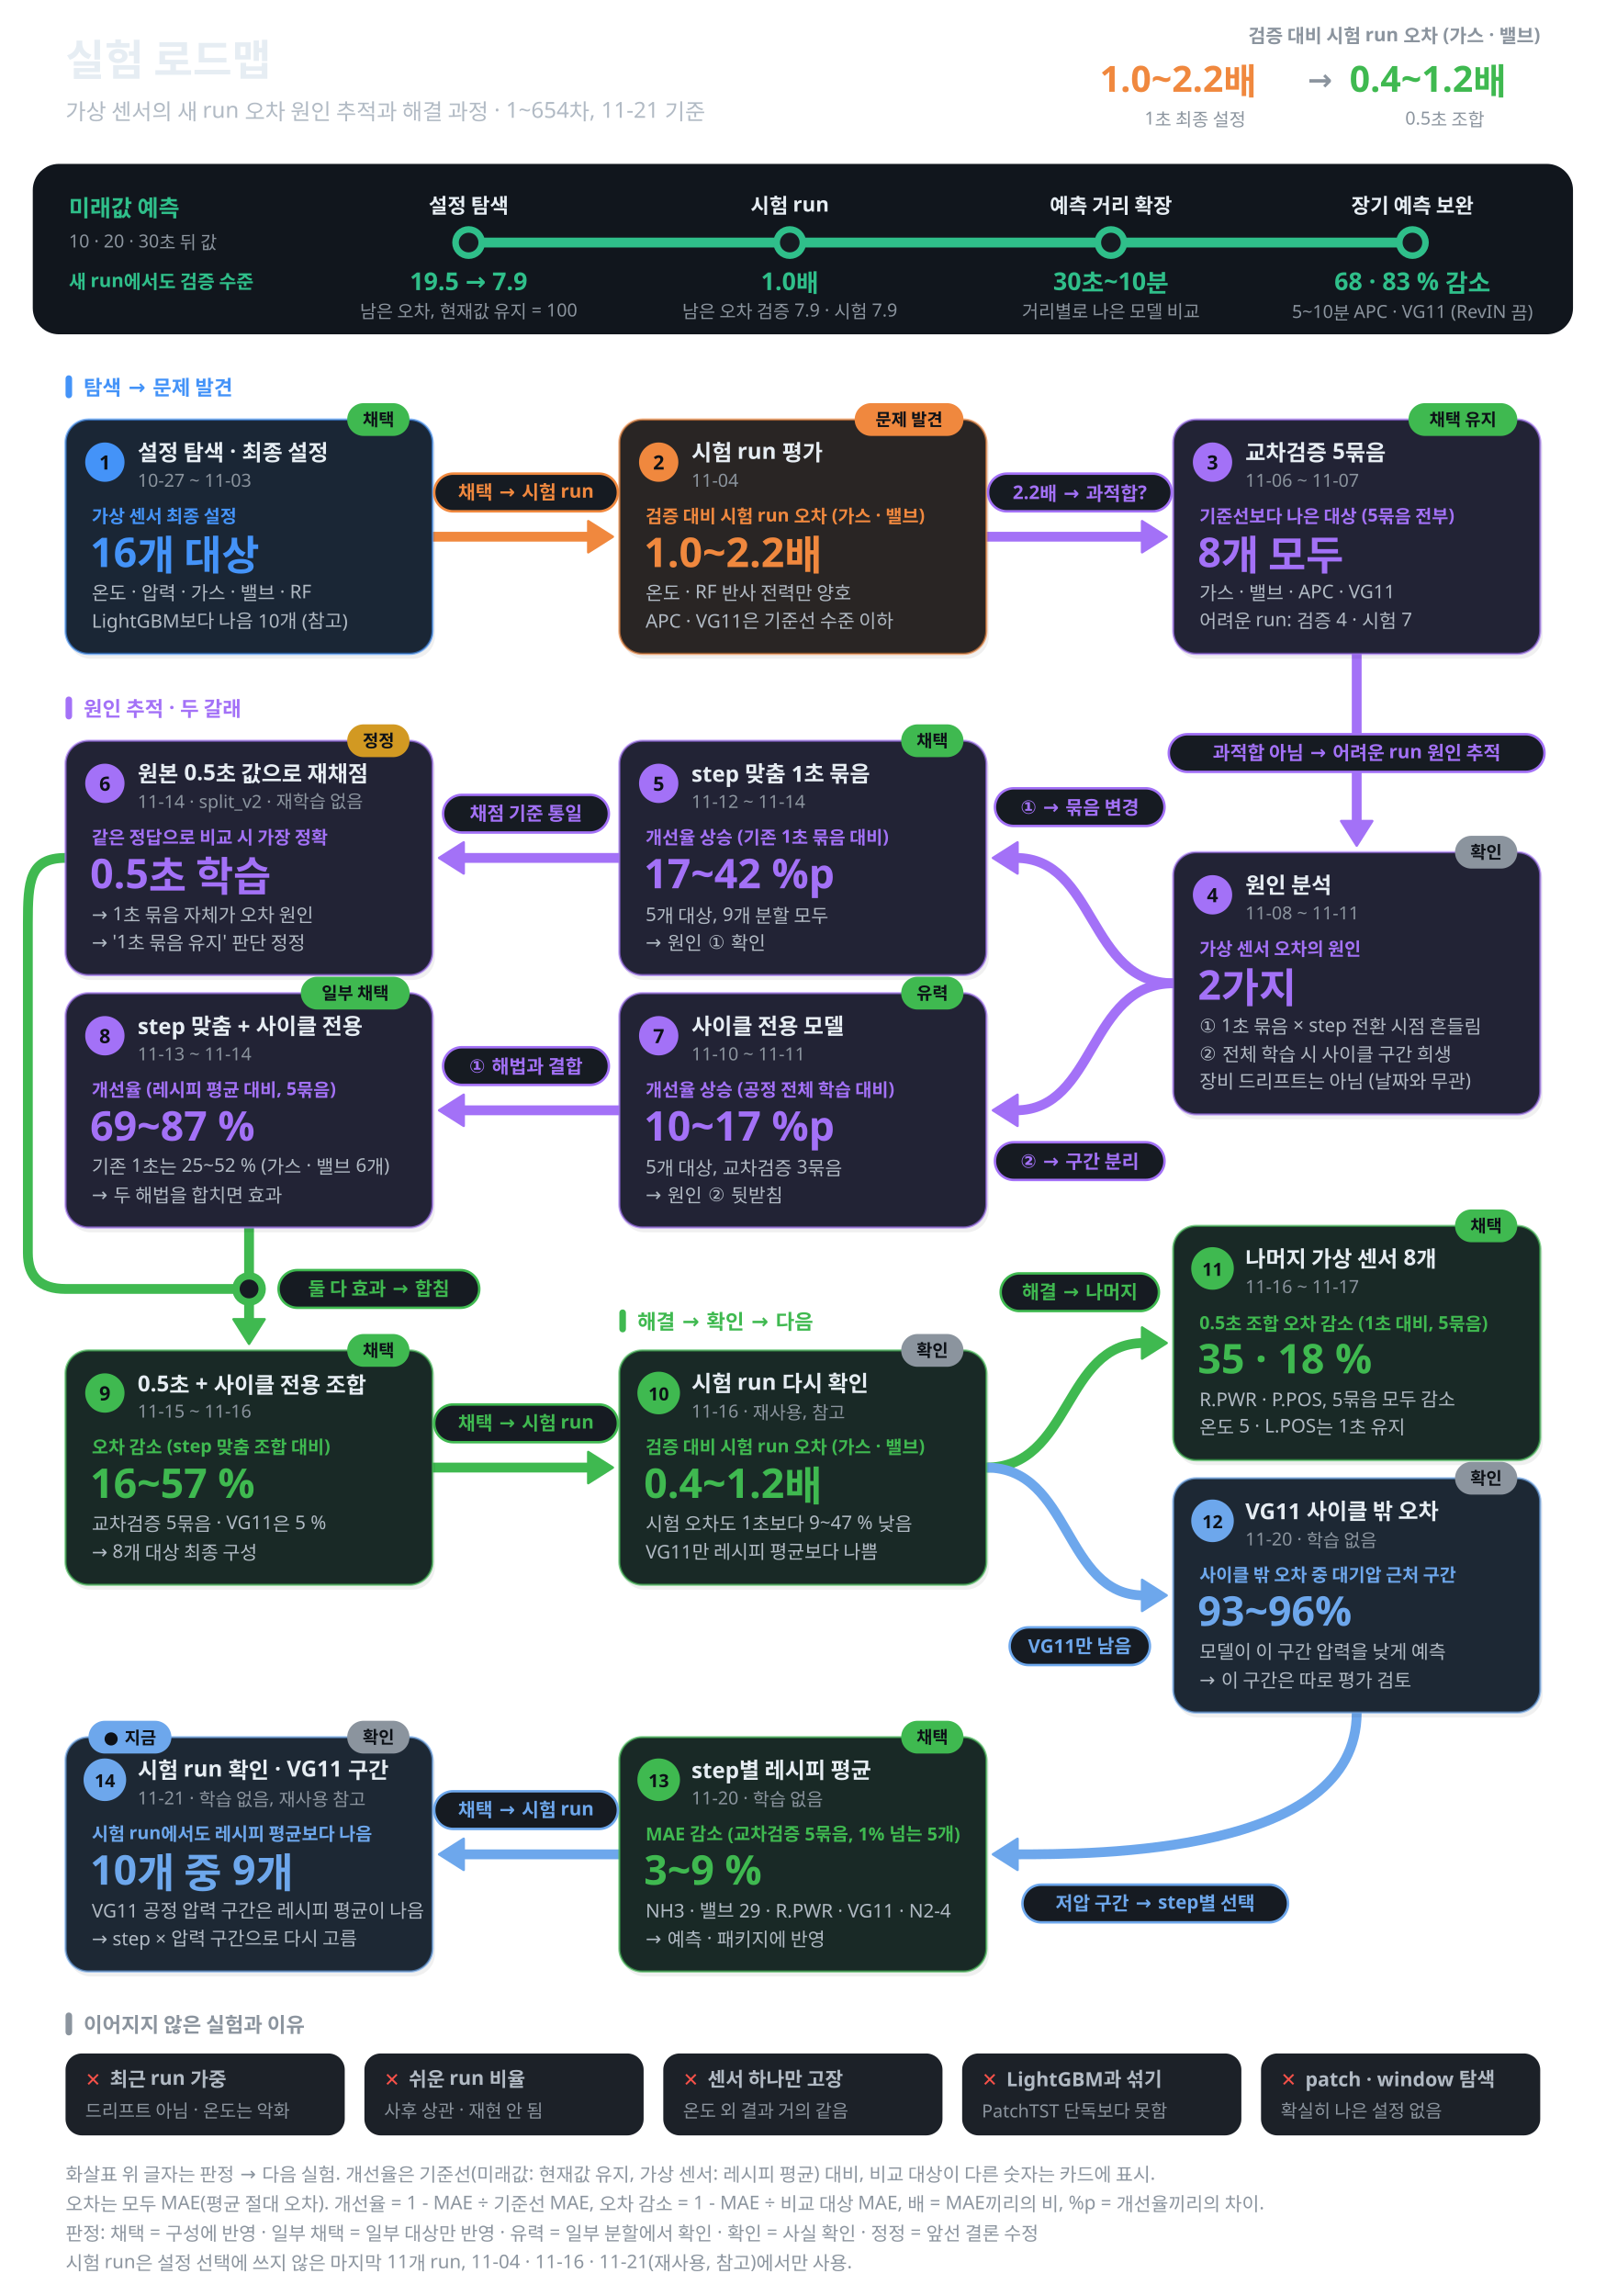
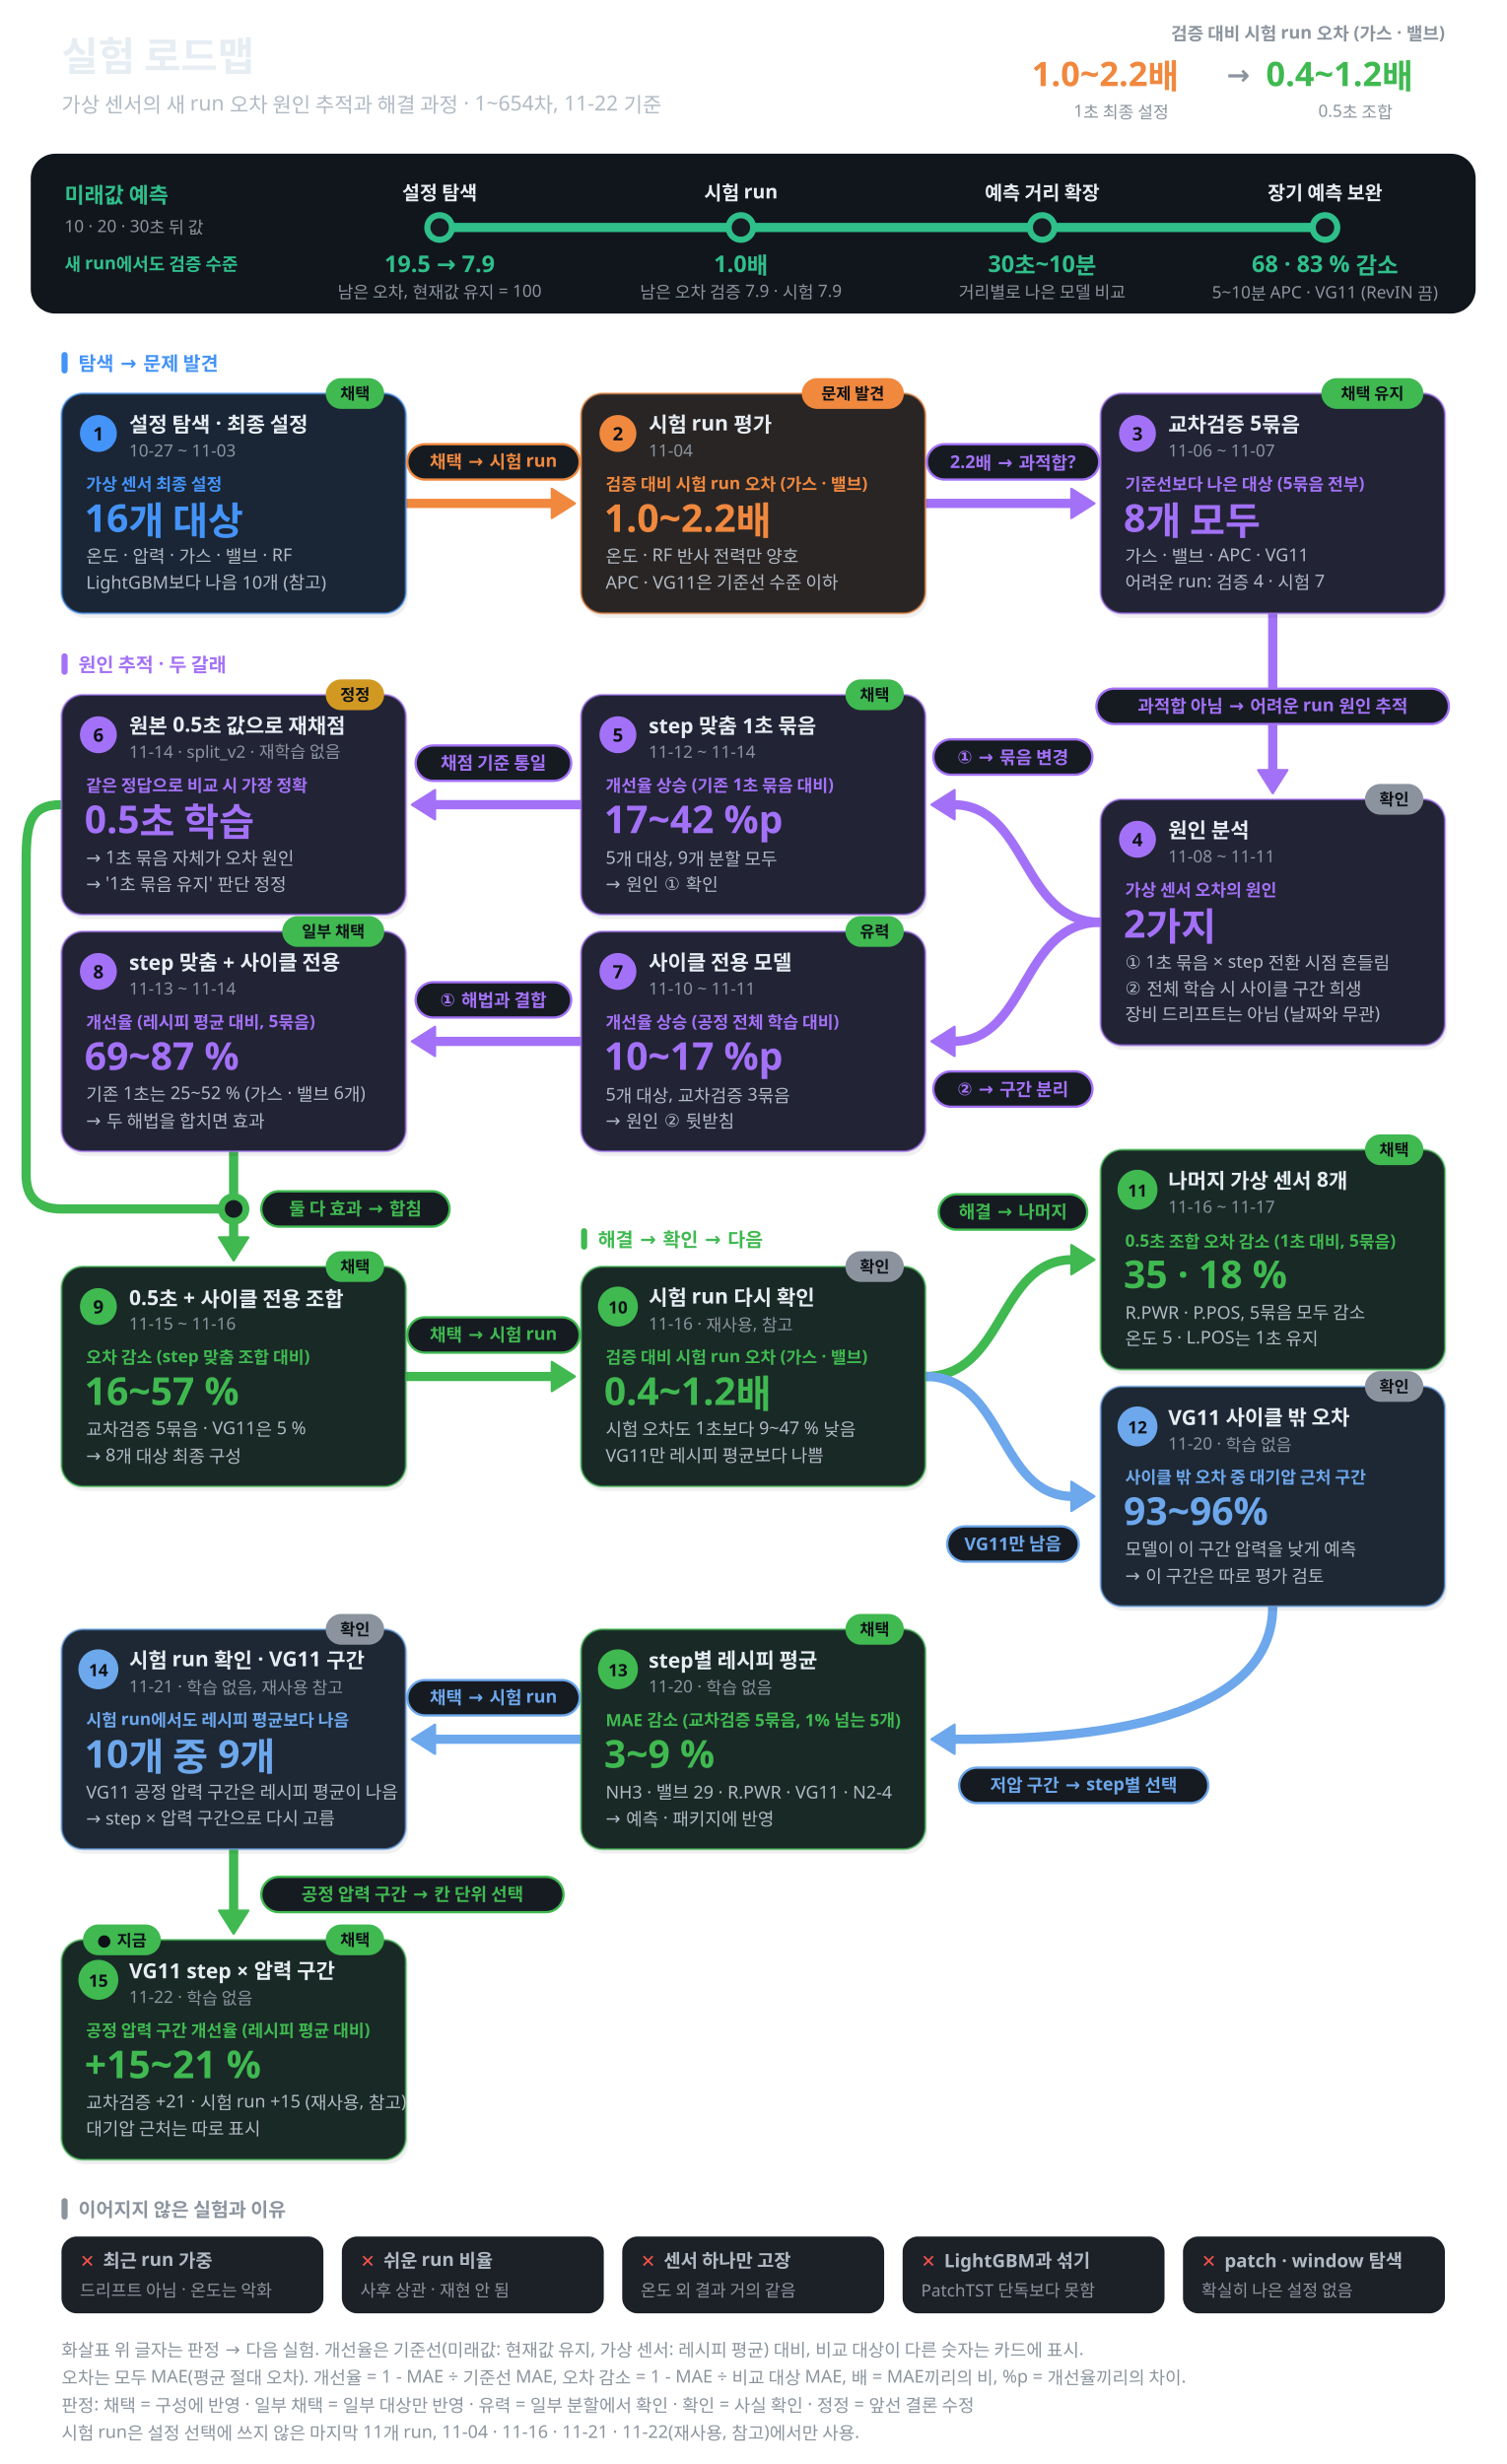
- <svg xmlns="http://www.w3.org/2000/svg" width="980" height="1401" viewBox="0 0 980 1401" role="img" aria-label="실험 로드맵: 가상 센서의 검증 대비 시험 run 오차를 1.0~2.2배에서 0.4~1.2배로 줄이기까지 (1~654차)" font-family="'Pretendard','Apple SD Gothic Neo','Malgun Gothic','Noto Sans KR',system-ui,sans-serif">
+ <svg xmlns="http://www.w3.org/2000/svg" width="980" height="1603" viewBox="0 0 980 1603" role="img" aria-label="실험 로드맵: 가상 센서의 검증 대비 시험 run 오차를 1.0~2.2배에서 0.4~1.2배로 줄이기까지 (1~654차)" font-family="'Pretendard','Apple SD Gothic Neo','Malgun Gothic','Noto Sans KR',system-ui,sans-serif">
  <text x="40.0" y="46.0" font-size="26" font-weight="800" fill="#e6edf3" text-anchor="start">실험 로드맵</text>
-   <text x="40.0" y="73.0" font-size="13.5" font-weight="400" fill="#b1bac4" text-anchor="start">가상 센서의 새 run 오차 원인 추적과 해결 과정 · 1~654차, 11-21 기준</text>
+   <text x="40.0" y="73.0" font-size="13.5" font-weight="400" fill="#b1bac4" text-anchor="start">가상 센서의 새 run 오차 원인 추적과 해결 과정 · 1~654차, 11-22 기준</text>
  <text x="940.0" y="26.0" font-size="11.5" font-weight="700" fill="#8b949e" text-anchor="end">검증 대비 시험 run 오차 (가스 · 밸브)</text>
  <text x="671.2" y="56.0" font-size="22" font-weight="800" fill="#f0883e" text-anchor="start">1.0~2.2배</text>
  <text x="805.6" y="55.0" font-size="18" font-weight="700" fill="#8b949e" text-anchor="middle">→</text>
  <text x="823.6" y="56.0" font-size="22" font-weight="800" fill="#3fb950" text-anchor="start">0.4~1.2배</text>
  <text x="729.4" y="76.0" font-size="11" font-weight="400" fill="#8b949e" text-anchor="middle">1초 최종 설정</text>
  <text x="881.8" y="76.0" font-size="11" font-weight="400" fill="#8b949e" text-anchor="middle">0.5초 조합</text>
  <rect x="20" y="100" width="940" height="104" rx="16" fill="#11161d" />
  <text x="42.0" y="132.0" font-size="14" font-weight="800" fill="#2fbf8a" text-anchor="start">미래값 예측</text>
  <text x="42.0" y="151.0" font-size="11" font-weight="400" fill="#8b949e" text-anchor="start">10 · 20 · 30초 뒤 값</text>
  <text x="42.0" y="176.0" font-size="11.5" font-weight="700" fill="#2fbf8a" text-anchor="start">새 run에서도 검증 수준</text>
  <line x1="286" y1="148" x2="862" y2="148" stroke="#2fbf8a" stroke-width="6" stroke-linecap="round" />
  <circle cx="286" cy="148" r="8" fill="#161b22" stroke="#2fbf8a" stroke-width="4" />
  <text x="286.0" y="130.0" font-size="12.5" font-weight="700" fill="#e6edf3" text-anchor="middle">설정 탐색</text>
  <text x="286.0" y="177.0" font-size="15" font-weight="800" fill="#2fbf8a" text-anchor="middle">19.5 → 7.9</text>
  <text x="286.0" y="194.0" font-size="11" font-weight="400" fill="#8b949e" text-anchor="middle">남은 오차, 현재값 유지 = 100</text>
  <circle cx="482" cy="148" r="8" fill="#161b22" stroke="#2fbf8a" stroke-width="4" />
  <text x="482.0" y="130.0" font-size="12.5" font-weight="700" fill="#e6edf3" text-anchor="middle">시험 run</text>
  <text x="482.0" y="177.0" font-size="15" font-weight="800" fill="#2fbf8a" text-anchor="middle">1.0배</text>
  <text x="482.0" y="194.0" font-size="11" font-weight="400" fill="#8b949e" text-anchor="middle">남은 오차 검증 7.9 · 시험 7.9</text>
  <circle cx="678" cy="148" r="8" fill="#161b22" stroke="#2fbf8a" stroke-width="4" />
  <text x="678.0" y="130.0" font-size="12.5" font-weight="700" fill="#e6edf3" text-anchor="middle">예측 거리 확장</text>
  <text x="678.0" y="177.0" font-size="15" font-weight="800" fill="#2fbf8a" text-anchor="middle">30초~10분</text>
  <text x="678.0" y="194.0" font-size="11" font-weight="400" fill="#8b949e" text-anchor="middle">거리별로 나은 모델 비교</text>
  <circle cx="862" cy="148" r="8" fill="#161b22" stroke="#2fbf8a" stroke-width="4" />
  <text x="862.0" y="130.0" font-size="12.5" font-weight="700" fill="#e6edf3" text-anchor="middle">장기 예측 보완</text>
  <text x="862.0" y="177.0" font-size="15" font-weight="800" fill="#2fbf8a" text-anchor="middle">68 · 83 % 감소</text>
  <text x="862.0" y="194.0" font-size="11" font-weight="400" fill="#8b949e" text-anchor="middle">5~10분 APC · VG11 (RevIN 끔)</text>
  <rect x="40" y="229" width="4" height="14" rx="2" fill="#4493f8" />
  <text x="51.0" y="241.0" font-size="12.5" font-weight="800" fill="#4493f8" text-anchor="start">탐색 → 문제 발견</text>
  <rect x="40" y="425" width="4" height="14" rx="2" fill="#a371f7" />
  <text x="51.0" y="437.0" font-size="12.5" font-weight="800" fill="#a371f7" text-anchor="start">원인 추적 · 두 갈래</text>
  <rect x="378" y="799" width="4" height="14" rx="2" fill="#3fb950" />
  <text x="389.0" y="811.0" font-size="12.5" font-weight="800" fill="#3fb950" text-anchor="start">해결 → 확인 → 다음</text>
  <path d="M264,327.5 L360,327.5" fill="none" stroke="#f0883e" stroke-width="6" stroke-linejoin="round" stroke-linecap="butt" />
  <polygon points="374,327.5 359.0,337.0 359.0,318.0" fill="#f0883e" stroke="#f0883e" stroke-width="1.5" stroke-linejoin="round" />
  <path d="M602,327.5 L698,327.5" fill="none" stroke="#a371f7" stroke-width="6" stroke-linejoin="round" stroke-linecap="butt" />
  <polygon points="712,327.5 697.0,337.0 697.0,318.0" fill="#a371f7" stroke="#a371f7" stroke-width="1.5" stroke-linejoin="round" />
  <path d="M828.0,399 L828.0,502" fill="none" stroke="#a371f7" stroke-width="6" stroke-linejoin="round" stroke-linecap="butt" />
  <polygon points="828.0,516 818.5,501.0 837.5,501.0" fill="#a371f7" stroke="#a371f7" stroke-width="1.5" stroke-linejoin="round" />
  <path d="M716,600.0 C664,600.0 669,523.5 620,523.5" fill="none" stroke="#a371f7" stroke-width="6" stroke-linejoin="round" stroke-linecap="butt" />
  <polygon points="606,523.5 621.0,514.0 621.0,533.0" fill="#a371f7" stroke="#a371f7" stroke-width="1.5" stroke-linejoin="round" />
  <path d="M378,523.5 L282,523.5" fill="none" stroke="#a371f7" stroke-width="6" stroke-linejoin="round" stroke-linecap="butt" />
  <polygon points="268,523.5 283.0,514.0 283.0,533.0" fill="#a371f7" stroke="#a371f7" stroke-width="1.5" stroke-linejoin="round" />
  <path d="M716,600.0 C664,600.0 669,677.5 620,677.5" fill="none" stroke="#a371f7" stroke-width="6" stroke-linejoin="round" stroke-linecap="butt" />
  <polygon points="606,677.5 621.0,668.0 621.0,687.0" fill="#a371f7" stroke="#a371f7" stroke-width="1.5" stroke-linejoin="round" />
  <path d="M378,677.5 L282,677.5" fill="none" stroke="#a371f7" stroke-width="6" stroke-linejoin="round" stroke-linecap="butt" />
  <polygon points="268,677.5 283.0,668.0 283.0,687.0" fill="#a371f7" stroke="#a371f7" stroke-width="1.5" stroke-linejoin="round" />
  <path d="M40,523.5 C18,523.5 17,537.5 17,563.5 L17,764.5 Q17,786.5 40,786.5 L152.0,786.5" fill="none" stroke="#3fb950" stroke-width="6" stroke-linejoin="round" stroke-linecap="butt" />
  <path d="M152.0,749 L152.0,806" fill="none" stroke="#3fb950" stroke-width="6" stroke-linejoin="round" stroke-linecap="butt" />
  <polygon points="152.0,820 142.5,805.0 161.5,805.0" fill="#3fb950" stroke="#3fb950" stroke-width="1.5" stroke-linejoin="round" />
  <circle cx="152.0" cy="786.5" r="8" fill="#161b22" stroke="#3fb950" stroke-width="4.5" />
  <path d="M264,895.5 L360,895.5" fill="none" stroke="#3fb950" stroke-width="6" stroke-linejoin="round" stroke-linecap="butt" />
  <polygon points="374,895.5 359.0,905.0 359.0,886.0" fill="#3fb950" stroke="#3fb950" stroke-width="1.5" stroke-linejoin="round" />
  <path d="M602,895.5 C654,895.5 649,819.5 698,819.5" fill="none" stroke="#3fb950" stroke-width="6" stroke-linejoin="round" stroke-linecap="butt" />
  <polygon points="712,819.5 697.0,829.0 697.0,810.0" fill="#3fb950" stroke="#3fb950" stroke-width="1.5" stroke-linejoin="round" />
  <path d="M602,895.5 C654,895.5 649,973.5 698,973.5" fill="none" stroke="#6da7ec" stroke-width="6" stroke-linejoin="round" stroke-linecap="butt" />
  <polygon points="712,973.5 697.0,983.0 697.0,964.0" fill="#6da7ec" stroke="#6da7ec" stroke-width="1.5" stroke-linejoin="round" />
  <path d="M828.0,1045 C828.0,1131.5 669,1131.5 620,1131.5" fill="none" stroke="#6da7ec" stroke-width="6" stroke-linejoin="round" stroke-linecap="butt" />
  <polygon points="606,1131.5 621.0,1122.0 621.0,1141.0" fill="#6da7ec" stroke="#6da7ec" stroke-width="1.5" stroke-linejoin="round" />
  <path d="M378,1131.5 L282,1131.5" fill="none" stroke="#6da7ec" stroke-width="6" stroke-linejoin="round" stroke-linecap="butt" />
  <polygon points="268,1131.5 283.0,1122.0 283.0,1141.0" fill="#6da7ec" stroke="#6da7ec" stroke-width="1.5" stroke-linejoin="round" />
+   <path d="M152.0,1203 L152.0,1244" fill="none" stroke="#3fb950" stroke-width="6" stroke-linejoin="round" stroke-linecap="butt" />
+   <polygon points="152.0,1258 142.5,1243.0 161.5,1243.0" fill="#3fb950" stroke="#3fb950" stroke-width="1.5" stroke-linejoin="round" />
  <rect x="41.5" y="259" width="224" height="143" rx="14" fill="#000000" fill-opacity="0.06" />
  <rect x="40" y="256" width="224" height="143" rx="14" fill="#161b22" stroke="#4493f8" stroke-opacity="0.6" stroke-width="1.4" />
  <rect x="40" y="256" width="224" height="143" rx="14" fill="#4493f8" fill-opacity="0.09" />
  <circle cx="64" cy="282" r="12" fill="#4493f8" />
  <text x="64.0" y="286.5" font-size="12" font-weight="800" fill="#0d1117" text-anchor="middle">1</text>
  <text x="84.0" y="281.0" font-size="13.5" font-weight="700" fill="#e6edf3" text-anchor="start">설정 탐색 · 최종 설정</text>
  <text x="84.0" y="297.0" font-size="11" font-weight="400" fill="#8b949e" text-anchor="start">10-27 ~ 11-03</text>
  <text x="56.0" y="319.0" font-size="11" font-weight="700" fill="#4493f8" text-anchor="start">가상 센서 최종 설정</text>
  <text x="55.0" y="346.0" font-size="25" font-weight="800" fill="#4493f8" text-anchor="start">16개 대상</text>
  <text x="56.0" y="366.0" font-size="11.5" font-weight="400" fill="#b1bac4" text-anchor="start">온도 · 압력 · 가스 · 밸브 · RF</text>
  <text x="56.0" y="383.0" font-size="11.5" font-weight="400" fill="#b1bac4" text-anchor="start">LightGBM보다 나음 10개 (참고)</text>
  <rect x="211.9" y="246" width="38.0" height="20" rx="10" fill="#3fb950" />
  <text x="231.0" y="259.8" font-size="10.5" font-weight="700" fill="#0d1117" text-anchor="middle">채택</text>
  <rect x="379.5" y="259" width="224" height="143" rx="14" fill="#000000" fill-opacity="0.06" />
  <rect x="378" y="256" width="224" height="143" rx="14" fill="#161b22" stroke="#f0883e" stroke-opacity="0.6" stroke-width="1.4" />
  <rect x="378" y="256" width="224" height="143" rx="14" fill="#f0883e" fill-opacity="0.09" />
  <circle cx="402" cy="282" r="12" fill="#f0883e" />
  <text x="402.0" y="286.5" font-size="12" font-weight="800" fill="#0d1117" text-anchor="middle">2</text>
  <text x="422.0" y="281.0" font-size="13.5" font-weight="700" fill="#e6edf3" text-anchor="start">시험 run 평가</text>
  <text x="422.0" y="297.0" font-size="11" font-weight="400" fill="#8b949e" text-anchor="start">11-04</text>
  <text x="394.0" y="319.0" font-size="11" font-weight="700" fill="#f0883e" text-anchor="start">검증 대비 시험 run 오차 (가스 · 밸브)</text>
  <text x="393.0" y="346.0" font-size="25" font-weight="800" fill="#f0883e" text-anchor="start">1.0~2.2배</text>
  <text x="394.0" y="366.0" font-size="11.5" font-weight="400" fill="#b1bac4" text-anchor="start">온도 · RF 반사 전력만 양호</text>
  <text x="394.0" y="383.0" font-size="11.5" font-weight="400" fill="#b1bac4" text-anchor="start">APC · VG11은 기준선 수준 이하</text>
  <rect x="521.6" y="246" width="66.4" height="20" rx="10" fill="#f0883e" />
  <text x="554.8" y="259.8" font-size="10.5" font-weight="700" fill="#0d1117" text-anchor="middle">문제 발견</text>
  <rect x="717.5" y="259" width="224" height="143" rx="14" fill="#000000" fill-opacity="0.06" />
  <rect x="716" y="256" width="224" height="143" rx="14" fill="#161b22" stroke="#a371f7" stroke-opacity="0.6" stroke-width="1.4" />
  <rect x="716" y="256" width="224" height="143" rx="14" fill="#a371f7" fill-opacity="0.09" />
  <circle cx="740" cy="282" r="12" fill="#a371f7" />
  <text x="740.0" y="286.5" font-size="12" font-weight="800" fill="#0d1117" text-anchor="middle">3</text>
  <text x="760.0" y="281.0" font-size="13.5" font-weight="700" fill="#e6edf3" text-anchor="start">교차검증 5묶음</text>
  <text x="760.0" y="297.0" font-size="11" font-weight="400" fill="#8b949e" text-anchor="start">11-06 ~ 11-07</text>
  <text x="732.0" y="319.0" font-size="11" font-weight="700" fill="#a371f7" text-anchor="start">기준선보다 나은 대상 (5묶음 전부)</text>
  <text x="731.0" y="346.0" font-size="25" font-weight="800" fill="#a371f7" text-anchor="start">8개 모두</text>
  <text x="732.0" y="366.0" font-size="11.5" font-weight="400" fill="#b1bac4" text-anchor="start">가스 · 밸브 · APC · VG11</text>
  <text x="732.0" y="383.0" font-size="11.5" font-weight="400" fill="#b1bac4" text-anchor="start">어려운 run: 검증 4 · 시험 7</text>
  <rect x="859.6" y="246" width="66.4" height="20" rx="10" fill="#3fb950" />
  <text x="892.8" y="259.8" font-size="10.5" font-weight="700" fill="#0d1117" text-anchor="middle">채택 유지</text>
  <rect x="717.5" y="523" width="224" height="160" rx="14" fill="#000000" fill-opacity="0.06" />
  <rect x="716" y="520" width="224" height="160" rx="14" fill="#161b22" stroke="#a371f7" stroke-opacity="0.6" stroke-width="1.4" />
  <rect x="716" y="520" width="224" height="160" rx="14" fill="#a371f7" fill-opacity="0.09" />
  <circle cx="740" cy="546" r="12" fill="#a371f7" />
  <text x="740.0" y="550.5" font-size="12" font-weight="800" fill="#0d1117" text-anchor="middle">4</text>
  <text x="760.0" y="545.0" font-size="13.5" font-weight="700" fill="#e6edf3" text-anchor="start">원인 분석</text>
  <text x="760.0" y="561.0" font-size="11" font-weight="400" fill="#8b949e" text-anchor="start">11-08 ~ 11-11</text>
  <text x="732.0" y="583.0" font-size="11" font-weight="700" fill="#a371f7" text-anchor="start">가상 센서 오차의 원인</text>
  <text x="731.0" y="610.0" font-size="25" font-weight="800" fill="#a371f7" text-anchor="start">2가지</text>
  <text x="732.0" y="630.0" font-size="11.5" font-weight="400" fill="#b1bac4" text-anchor="start">① 1초 묶음 × step 전환 시점 흔들림</text>
  <text x="732.0" y="647.0" font-size="11.5" font-weight="400" fill="#b1bac4" text-anchor="start">② 전체 학습 시 사이클 구간 희생</text>
  <text x="732.0" y="664.0" font-size="11.5" font-weight="400" fill="#b1bac4" text-anchor="start">장비 드리프트는 아님 (날짜와 무관)</text>
  <rect x="888.0" y="510" width="38.0" height="20" rx="10" fill="#8b949e" />
  <text x="907.0" y="523.8" font-size="10.5" font-weight="700" fill="#0d1117" text-anchor="middle">확인</text>
  <rect x="379.5" y="455" width="224" height="143" rx="14" fill="#000000" fill-opacity="0.06" />
  <rect x="378" y="452" width="224" height="143" rx="14" fill="#161b22" stroke="#a371f7" stroke-opacity="0.6" stroke-width="1.4" />
  <rect x="378" y="452" width="224" height="143" rx="14" fill="#a371f7" fill-opacity="0.09" />
  <circle cx="402" cy="478" r="12" fill="#a371f7" />
  <text x="402.0" y="482.5" font-size="12" font-weight="800" fill="#0d1117" text-anchor="middle">5</text>
  <text x="422.0" y="477.0" font-size="13.5" font-weight="700" fill="#e6edf3" text-anchor="start">step 맞춤 1초 묶음</text>
  <text x="422.0" y="493.0" font-size="11" font-weight="400" fill="#8b949e" text-anchor="start">11-12 ~ 11-14</text>
  <text x="394.0" y="515.0" font-size="11" font-weight="700" fill="#a371f7" text-anchor="start">개선율 상승 (기존 1초 묶음 대비)</text>
  <text x="393.0" y="542.0" font-size="25" font-weight="800" fill="#a371f7" text-anchor="start">17~42 %p</text>
  <text x="394.0" y="562.0" font-size="11.5" font-weight="400" fill="#b1bac4" text-anchor="start">5개 대상, 9개 분할 모두</text>
  <text x="394.0" y="579.0" font-size="11.5" font-weight="400" fill="#b1bac4" text-anchor="start">→ 원인 ① 확인</text>
  <rect x="550.0" y="442" width="38.0" height="20" rx="10" fill="#3fb950" />
  <text x="569.0" y="455.8" font-size="10.5" font-weight="700" fill="#0d1117" text-anchor="middle">채택</text>
  <rect x="41.5" y="455" width="224" height="143" rx="14" fill="#000000" fill-opacity="0.06" />
  <rect x="40" y="452" width="224" height="143" rx="14" fill="#161b22" stroke="#a371f7" stroke-opacity="0.6" stroke-width="1.4" />
  <rect x="40" y="452" width="224" height="143" rx="14" fill="#a371f7" fill-opacity="0.09" />
  <circle cx="64" cy="478" r="12" fill="#a371f7" />
  <text x="64.0" y="482.5" font-size="12" font-weight="800" fill="#0d1117" text-anchor="middle">6</text>
  <text x="84.0" y="477.0" font-size="13.5" font-weight="700" fill="#e6edf3" text-anchor="start">원본 0.5초 값으로 재채점</text>
  <text x="84.0" y="493.0" font-size="11" font-weight="400" fill="#8b949e" text-anchor="start">11-14 · split_v2 · 재학습 없음</text>
  <text x="56.0" y="515.0" font-size="11" font-weight="700" fill="#a371f7" text-anchor="start">같은 정답으로 비교 시 가장 정확</text>
  <text x="55.0" y="542.0" font-size="25" font-weight="800" fill="#a371f7" text-anchor="start">0.5초 학습</text>
  <text x="56.0" y="562.0" font-size="11.5" font-weight="400" fill="#b1bac4" text-anchor="start">→ 1초 묶음 자체가 오차 원인</text>
  <text x="56.0" y="579.0" font-size="11.5" font-weight="400" fill="#b1bac4" text-anchor="start">→ '1초 묶음 유지' 판단 정정</text>
  <rect x="211.9" y="442" width="38.0" height="20" rx="10" fill="#d29922" />
  <text x="231.0" y="455.8" font-size="10.5" font-weight="700" fill="#0d1117" text-anchor="middle">정정</text>
  <rect x="379.5" y="609" width="224" height="143" rx="14" fill="#000000" fill-opacity="0.06" />
  <rect x="378" y="606" width="224" height="143" rx="14" fill="#161b22" stroke="#a371f7" stroke-opacity="0.6" stroke-width="1.4" />
  <rect x="378" y="606" width="224" height="143" rx="14" fill="#a371f7" fill-opacity="0.09" />
  <circle cx="402" cy="632" r="12" fill="#a371f7" />
  <text x="402.0" y="636.5" font-size="12" font-weight="800" fill="#0d1117" text-anchor="middle">7</text>
  <text x="422.0" y="631.0" font-size="13.5" font-weight="700" fill="#e6edf3" text-anchor="start">사이클 전용 모델</text>
  <text x="422.0" y="647.0" font-size="11" font-weight="400" fill="#8b949e" text-anchor="start">11-10 ~ 11-11</text>
  <text x="394.0" y="669.0" font-size="11" font-weight="700" fill="#a371f7" text-anchor="start">개선율 상승 (공정 전체 학습 대비)</text>
  <text x="393.0" y="696.0" font-size="25" font-weight="800" fill="#a371f7" text-anchor="start">10~17 %p</text>
  <text x="394.0" y="716.0" font-size="11.5" font-weight="400" fill="#b1bac4" text-anchor="start">5개 대상, 교차검증 3묶음</text>
  <text x="394.0" y="733.0" font-size="11.5" font-weight="400" fill="#b1bac4" text-anchor="start">→ 원인 ② 뒷받침</text>
  <rect x="550.0" y="596" width="38.0" height="20" rx="10" fill="#3fb950" />
  <text x="569.0" y="609.8" font-size="10.5" font-weight="700" fill="#0d1117" text-anchor="middle">유력</text>
  <rect x="41.5" y="609" width="224" height="143" rx="14" fill="#000000" fill-opacity="0.06" />
  <rect x="40" y="606" width="224" height="143" rx="14" fill="#161b22" stroke="#a371f7" stroke-opacity="0.6" stroke-width="1.4" />
  <rect x="40" y="606" width="224" height="143" rx="14" fill="#a371f7" fill-opacity="0.09" />
  <circle cx="64" cy="632" r="12" fill="#a371f7" />
  <text x="64.0" y="636.5" font-size="12" font-weight="800" fill="#0d1117" text-anchor="middle">8</text>
  <text x="84.0" y="631.0" font-size="13.5" font-weight="700" fill="#e6edf3" text-anchor="start">step 맞춤 + 사이클 전용</text>
  <text x="84.0" y="647.0" font-size="11" font-weight="400" fill="#8b949e" text-anchor="start">11-13 ~ 11-14</text>
  <text x="56.0" y="669.0" font-size="11" font-weight="700" fill="#a371f7" text-anchor="start">개선율 (레시피 평균 대비, 5묶음)</text>
  <text x="55.0" y="696.0" font-size="25" font-weight="800" fill="#a371f7" text-anchor="start">69~87 %</text>
  <text x="56.0" y="716.0" font-size="11.5" font-weight="400" fill="#b1bac4" text-anchor="start">기존 1초는 25~52 % (가스 · 밸브 6개)</text>
  <text x="56.0" y="733.0" font-size="11.5" font-weight="400" fill="#b1bac4" text-anchor="start">→ 두 해법을 합치면 효과</text>
  <rect x="183.6" y="596" width="66.4" height="20" rx="10" fill="#3fb950" />
  <text x="216.8" y="609.8" font-size="10.5" font-weight="700" fill="#0d1117" text-anchor="middle">일부 채택</text>
  <rect x="41.5" y="827" width="224" height="143" rx="14" fill="#000000" fill-opacity="0.06" />
  <rect x="40" y="824" width="224" height="143" rx="14" fill="#161b22" stroke="#3fb950" stroke-opacity="0.6" stroke-width="1.4" />
  <rect x="40" y="824" width="224" height="143" rx="14" fill="#3fb950" fill-opacity="0.09" />
  <circle cx="64" cy="850" r="12" fill="#3fb950" />
  <text x="64.0" y="854.5" font-size="12" font-weight="800" fill="#0d1117" text-anchor="middle">9</text>
  <text x="84.0" y="849.0" font-size="13.5" font-weight="700" fill="#e6edf3" text-anchor="start">0.5초 + 사이클 전용 조합</text>
  <text x="84.0" y="865.0" font-size="11" font-weight="400" fill="#8b949e" text-anchor="start">11-15 ~ 11-16</text>
  <text x="56.0" y="887.0" font-size="11" font-weight="700" fill="#3fb950" text-anchor="start">오차 감소 (step 맞춤 조합 대비)</text>
  <text x="55.0" y="914.0" font-size="25" font-weight="800" fill="#3fb950" text-anchor="start">16~57 %</text>
  <text x="56.0" y="934.0" font-size="11.5" font-weight="400" fill="#b1bac4" text-anchor="start">교차검증 5묶음 · VG11은 5 %</text>
  <text x="56.0" y="951.0" font-size="11.5" font-weight="400" fill="#b1bac4" text-anchor="start">→ 8개 대상 최종 구성</text>
  <rect x="211.9" y="814" width="38.0" height="20" rx="10" fill="#3fb950" />
  <text x="231.0" y="827.8" font-size="10.5" font-weight="700" fill="#0d1117" text-anchor="middle">채택</text>
  <rect x="379.5" y="827" width="224" height="143" rx="14" fill="#000000" fill-opacity="0.06" />
  <rect x="378" y="824" width="224" height="143" rx="14" fill="#161b22" stroke="#3fb950" stroke-opacity="0.6" stroke-width="1.4" />
  <rect x="378" y="824" width="224" height="143" rx="14" fill="#3fb950" fill-opacity="0.09" />
  <circle cx="402" cy="850" r="13" fill="#3fb950" />
  <text x="402.0" y="854.5" font-size="11" font-weight="800" fill="#0d1117" text-anchor="middle">10</text>
  <text x="422.0" y="849.0" font-size="13.5" font-weight="700" fill="#e6edf3" text-anchor="start">시험 run 다시 확인</text>
  <text x="422.0" y="865.0" font-size="11" font-weight="400" fill="#8b949e" text-anchor="start">11-16 · 재사용, 참고</text>
  <text x="394.0" y="887.0" font-size="11" font-weight="700" fill="#3fb950" text-anchor="start">검증 대비 시험 run 오차 (가스 · 밸브)</text>
  <text x="393.0" y="914.0" font-size="25" font-weight="800" fill="#3fb950" text-anchor="start">0.4~1.2배</text>
  <text x="394.0" y="934.0" font-size="11.5" font-weight="400" fill="#b1bac4" text-anchor="start">시험 오차도 1초보다 9~47 % 낮음</text>
  <text x="394.0" y="951.0" font-size="11.5" font-weight="400" fill="#b1bac4" text-anchor="start">VG11만 레시피 평균보다 나쁨</text>
  <rect x="550.0" y="814" width="38.0" height="20" rx="10" fill="#8b949e" />
  <text x="569.0" y="827.8" font-size="10.5" font-weight="700" fill="#0d1117" text-anchor="middle">확인</text>
  <rect x="717.5" y="751" width="224" height="143" rx="14" fill="#000000" fill-opacity="0.06" />
  <rect x="716" y="748" width="224" height="143" rx="14" fill="#161b22" stroke="#3fb950" stroke-opacity="0.6" stroke-width="1.4" />
  <rect x="716" y="748" width="224" height="143" rx="14" fill="#3fb950" fill-opacity="0.09" />
  <circle cx="740" cy="774" r="13" fill="#3fb950" />
  <text x="740.0" y="778.5" font-size="11" font-weight="800" fill="#0d1117" text-anchor="middle">11</text>
  <text x="760.0" y="773.0" font-size="13.5" font-weight="700" fill="#e6edf3" text-anchor="start">나머지 가상 센서 8개</text>
  <text x="760.0" y="789.0" font-size="11" font-weight="400" fill="#8b949e" text-anchor="start">11-16 ~ 11-17</text>
  <text x="732.0" y="811.0" font-size="11" font-weight="700" fill="#3fb950" text-anchor="start">0.5초 조합 오차 감소 (1초 대비, 5묶음)</text>
  <text x="731.0" y="838.0" font-size="25" font-weight="800" fill="#3fb950" text-anchor="start">35 · 18 %</text>
  <text x="732.0" y="858.0" font-size="11.5" font-weight="400" fill="#b1bac4" text-anchor="start">R.PWR · P.POS, 5묶음 모두 감소</text>
  <text x="732.0" y="875.0" font-size="11.5" font-weight="400" fill="#b1bac4" text-anchor="start">온도 5 · L.POS는 1초 유지</text>
  <rect x="888.0" y="738" width="38.0" height="20" rx="10" fill="#3fb950" />
  <text x="907.0" y="751.8" font-size="10.5" font-weight="700" fill="#0d1117" text-anchor="middle">채택</text>
  <rect x="717.5" y="905" width="224" height="143" rx="14" fill="#000000" fill-opacity="0.06" />
  <rect x="716" y="902" width="224" height="143" rx="14" fill="#161b22" stroke="#6da7ec" stroke-opacity="0.6" stroke-width="1.4" />
  <rect x="716" y="902" width="224" height="143" rx="14" fill="#6da7ec" fill-opacity="0.09" />
  <circle cx="740" cy="928" r="13" fill="#6da7ec" />
  <text x="740.0" y="932.5" font-size="11" font-weight="800" fill="#0d1117" text-anchor="middle">12</text>
  <text x="760.0" y="927.0" font-size="13.5" font-weight="700" fill="#e6edf3" text-anchor="start">VG11 사이클 밖 오차</text>
  <text x="760.0" y="943.0" font-size="11" font-weight="400" fill="#8b949e" text-anchor="start">11-20 · 학습 없음</text>
  <text x="732.0" y="965.0" font-size="11" font-weight="700" fill="#6da7ec" text-anchor="start">사이클 밖 오차 중 대기압 근처 구간</text>
  <text x="731.0" y="992.0" font-size="25" font-weight="800" fill="#6da7ec" text-anchor="start">93~96%</text>
  <text x="732.0" y="1012.0" font-size="11.5" font-weight="400" fill="#b1bac4" text-anchor="start">모델이 이 구간 압력을 낮게 예측</text>
  <text x="732.0" y="1029.0" font-size="11.5" font-weight="400" fill="#b1bac4" text-anchor="start">→ 이 구간은 따로 평가 검토</text>
  <rect x="888.0" y="892" width="38.0" height="20" rx="10" fill="#8b949e" />
  <text x="907.0" y="905.8" font-size="10.5" font-weight="700" fill="#0d1117" text-anchor="middle">확인</text>
  <rect x="379.5" y="1063" width="224" height="143" rx="14" fill="#000000" fill-opacity="0.06" />
  <rect x="378" y="1060" width="224" height="143" rx="14" fill="#161b22" stroke="#3fb950" stroke-opacity="0.6" stroke-width="1.4" />
  <rect x="378" y="1060" width="224" height="143" rx="14" fill="#3fb950" fill-opacity="0.09" />
  <circle cx="402" cy="1086" r="13" fill="#3fb950" />
  <text x="402.0" y="1090.5" font-size="11" font-weight="800" fill="#0d1117" text-anchor="middle">13</text>
  <text x="422.0" y="1085.0" font-size="13.5" font-weight="700" fill="#e6edf3" text-anchor="start">step별 레시피 평균</text>
  <text x="422.0" y="1101.0" font-size="11" font-weight="400" fill="#8b949e" text-anchor="start">11-20 · 학습 없음</text>
  <text x="394.0" y="1123.0" font-size="11" font-weight="700" fill="#3fb950" text-anchor="start">MAE 감소 (교차검증 5묶음, 1% 넘는 5개)</text>
  <text x="393.0" y="1150.0" font-size="25" font-weight="800" fill="#3fb950" text-anchor="start">3~9 %</text>
  <text x="394.0" y="1170.0" font-size="11.5" font-weight="400" fill="#b1bac4" text-anchor="start">NH3 · 밸브 29 · R.PWR · VG11 · N2-4</text>
  <text x="394.0" y="1187.0" font-size="11.5" font-weight="400" fill="#b1bac4" text-anchor="start">→ 예측 · 패키지에 반영</text>
  <rect x="550.0" y="1050" width="38.0" height="20" rx="10" fill="#3fb950" />
  <text x="569.0" y="1063.8" font-size="10.5" font-weight="700" fill="#0d1117" text-anchor="middle">채택</text>
  <rect x="41.5" y="1063" width="224" height="143" rx="14" fill="#000000" fill-opacity="0.06" />
  <rect x="40" y="1060" width="224" height="143" rx="14" fill="#161b22" stroke="#6da7ec" stroke-opacity="0.6" stroke-width="1.4" />
  <rect x="40" y="1060" width="224" height="143" rx="14" fill="#6da7ec" fill-opacity="0.09" />
  <circle cx="64" cy="1086" r="13" fill="#6da7ec" />
  <text x="64.0" y="1090.5" font-size="11" font-weight="800" fill="#0d1117" text-anchor="middle">14</text>
  <text x="84.0" y="1085.0" font-size="13.5" font-weight="700" fill="#e6edf3" text-anchor="start">시험 run 확인 · VG11 구간</text>
  <text x="84.0" y="1101.0" font-size="11" font-weight="400" fill="#8b949e" text-anchor="start">11-21 · 학습 없음, 재사용 참고</text>
  <text x="56.0" y="1123.0" font-size="11" font-weight="700" fill="#6da7ec" text-anchor="start">시험 run에서도 레시피 평균보다 나음</text>
  <text x="55.0" y="1150.0" font-size="25" font-weight="800" fill="#6da7ec" text-anchor="start">10개 중 9개</text>
  <text x="56.0" y="1170.0" font-size="11.5" font-weight="400" fill="#b1bac4" text-anchor="start">VG11 공정 압력 구간은 레시피 평균이 나음</text>
  <text x="56.0" y="1187.0" font-size="11.5" font-weight="400" fill="#b1bac4" text-anchor="start">→ step × 압력 구간으로 다시 고름</text>
  <rect x="211.9" y="1050" width="38.0" height="20" rx="10" fill="#8b949e" />
  <text x="231.0" y="1063.8" font-size="10.5" font-weight="700" fill="#0d1117" text-anchor="middle">확인</text>
-   <rect x="54.0" y="1050" width="50.6" height="20" rx="10" fill="#6da7ec" />
-   <text x="79.3" y="1063.8" font-size="10.5" font-weight="700" fill="#0d1117" text-anchor="middle">● 지금</text>
+   <rect x="41.5" y="1265" width="224" height="143" rx="14" fill="#000000" fill-opacity="0.06" />
+   <rect x="40" y="1262" width="224" height="143" rx="14" fill="#161b22" stroke="#3fb950" stroke-opacity="0.6" stroke-width="1.4" />
+   <rect x="40" y="1262" width="224" height="143" rx="14" fill="#3fb950" fill-opacity="0.09" />
+   <circle cx="64" cy="1288" r="13" fill="#3fb950" />
+   <text x="64.0" y="1292.5" font-size="11" font-weight="800" fill="#0d1117" text-anchor="middle">15</text>
+   <text x="84.0" y="1287.0" font-size="13.5" font-weight="700" fill="#e6edf3" text-anchor="start">VG11 step × 압력 구간</text>
+   <text x="84.0" y="1303.0" font-size="11" font-weight="400" fill="#8b949e" text-anchor="start">11-22 · 학습 없음</text>
+   <text x="56.0" y="1325.0" font-size="11" font-weight="700" fill="#3fb950" text-anchor="start">공정 압력 구간 개선율 (레시피 평균 대비)</text>
+   <text x="55.0" y="1352.0" font-size="25" font-weight="800" fill="#3fb950" text-anchor="start">+15~21 %</text>
+   <text x="56.0" y="1372.0" font-size="11.5" font-weight="400" fill="#b1bac4" text-anchor="start">교차검증 +21 · 시험 run +15 (재사용, 참고)</text>
+   <text x="56.0" y="1389.0" font-size="11.5" font-weight="400" fill="#b1bac4" text-anchor="start">대기압 근처는 따로 표시</text>
+   <rect x="211.9" y="1252" width="38.0" height="20" rx="10" fill="#3fb950" />
+   <text x="231.0" y="1265.8" font-size="10.5" font-weight="700" fill="#0d1117" text-anchor="middle">채택</text>
+   <rect x="54.0" y="1252" width="50.6" height="20" rx="10" fill="#3fb950" />
+   <text x="79.3" y="1265.8" font-size="10.5" font-weight="700" fill="#0d1117" text-anchor="middle">● 지금</text>
  <rect x="265.0" y="289.0" width="112.1" height="23" rx="11.5" fill="#161b22" stroke="#f0883e" stroke-width="1.5" />
  <text x="321.0" y="304.5" font-size="11.5" font-weight="700" fill="#f0883e" text-anchor="middle">채택 → 시험 run</text>
  <rect x="603.0" y="289.0" width="112.1" height="23" rx="11.5" fill="#161b22" stroke="#a371f7" stroke-width="1.5" />
  <text x="659.0" y="304.5" font-size="11.5" font-weight="700" fill="#a371f7" text-anchor="middle">2.2배 → 과적합?</text>
  <rect x="713.3" y="448.0" width="229.3" height="23" rx="11.5" fill="#161b22" stroke="#a371f7" stroke-width="1.5" />
  <text x="828.0" y="463.5" font-size="11.5" font-weight="700" fill="#a371f7" text-anchor="middle">과적합 아님 → 어려운 run 원인 추적</text>
  <rect x="607.2" y="481.0" width="103.5" height="23" rx="11.5" fill="#161b22" stroke="#a371f7" stroke-width="1.5" />
  <text x="659.0" y="496.5" font-size="11.5" font-weight="700" fill="#a371f7" text-anchor="middle">① → 묶음 변경</text>
  <rect x="607.2" y="697.0" width="103.5" height="23" rx="11.5" fill="#161b22" stroke="#a371f7" stroke-width="1.5" />
  <text x="659.0" y="712.5" font-size="11.5" font-weight="700" fill="#a371f7" text-anchor="middle">② → 구간 분리</text>
  <rect x="270.4" y="485.0" width="101.2" height="23" rx="11.5" fill="#161b22" stroke="#a371f7" stroke-width="1.5" />
  <text x="321.0" y="500.5" font-size="11.5" font-weight="700" fill="#a371f7" text-anchor="middle">채점 기준 통일</text>
  <rect x="270.4" y="639.0" width="101.2" height="23" rx="11.5" fill="#161b22" stroke="#a371f7" stroke-width="1.5" />
  <text x="321.0" y="654.5" font-size="11.5" font-weight="700" fill="#a371f7" text-anchor="middle">① 해법과 결합</text>
  <rect x="170.0" y="775.0" width="122.5" height="23" rx="11.5" fill="#161b22" stroke="#3fb950" stroke-width="1.5" />
  <text x="231.2" y="790.5" font-size="11.5" font-weight="700" fill="#3fb950" text-anchor="middle">둘 다 효과 → 합침</text>
  <rect x="265.0" y="857.0" width="112.1" height="23" rx="11.5" fill="#161b22" stroke="#3fb950" stroke-width="1.5" />
  <text x="321.0" y="872.5" font-size="11.5" font-weight="700" fill="#3fb950" text-anchor="middle">채택 → 시험 run</text>
  <rect x="610.7" y="777.0" width="96.6" height="23" rx="11.5" fill="#161b22" stroke="#3fb950" stroke-width="1.5" />
  <text x="659.0" y="792.5" font-size="11.5" font-weight="700" fill="#3fb950" text-anchor="middle">해결 → 나머지</text>
  <rect x="616.2" y="993.0" width="85.6" height="23" rx="11.5" fill="#161b22" stroke="#6da7ec" stroke-width="1.5" />
  <text x="659.0" y="1008.5" font-size="11.5" font-weight="700" fill="#6da7ec" text-anchor="middle">VG11만 남음</text>
  <rect x="624.0" y="1150.0" width="162.1" height="23" rx="11.5" fill="#161b22" stroke="#6da7ec" stroke-width="1.5" />
  <text x="705.0" y="1165.5" font-size="11.5" font-weight="700" fill="#6da7ec" text-anchor="middle">저압 구간 → step별 선택</text>
  <rect x="265.0" y="1093.0" width="112.1" height="23" rx="11.5" fill="#161b22" stroke="#6da7ec" stroke-width="1.5" />
  <text x="321.0" y="1108.5" font-size="11.5" font-weight="700" fill="#6da7ec" text-anchor="middle">채택 → 시험 run</text>
-   <rect x="40" y="1228" width="4" height="14" rx="2" fill="#8b949e" />
-   <text x="51.0" y="1240.0" font-size="12.5" font-weight="800" fill="#8b949e" text-anchor="start">이어지지 않은 실험과 이유</text>
-   <rect x="40.0" y="1253" width="170.4" height="50" rx="10" fill="#1c2128" />
-   <text x="52.0" y="1273.0" font-size="11.5" font-weight="800" fill="#f85149" text-anchor="start">✕</text>
-   <text x="67.0" y="1273.0" font-size="12" font-weight="700" fill="#b1bac4" text-anchor="start">최근 run 가중</text>
-   <text x="52.0" y="1292.0" font-size="11" font-weight="400" fill="#8b949e" text-anchor="start">드리프트 아님 · 온도는 악화</text>
-   <rect x="222.4" y="1253" width="170.4" height="50" rx="10" fill="#1c2128" />
-   <text x="234.4" y="1273.0" font-size="11.5" font-weight="800" fill="#f85149" text-anchor="start">✕</text>
-   <text x="249.4" y="1273.0" font-size="12" font-weight="700" fill="#b1bac4" text-anchor="start">쉬운 run 비율</text>
-   <text x="234.4" y="1292.0" font-size="11" font-weight="400" fill="#8b949e" text-anchor="start">사후 상관 · 재현 안 됨</text>
-   <rect x="404.8" y="1253" width="170.4" height="50" rx="10" fill="#1c2128" />
-   <text x="416.8" y="1273.0" font-size="11.5" font-weight="800" fill="#f85149" text-anchor="start">✕</text>
-   <text x="431.8" y="1273.0" font-size="12" font-weight="700" fill="#b1bac4" text-anchor="start">센서 하나만 고장</text>
-   <text x="416.8" y="1292.0" font-size="11" font-weight="400" fill="#8b949e" text-anchor="start">온도 외 결과 거의 같음</text>
-   <rect x="587.2" y="1253" width="170.4" height="50" rx="10" fill="#1c2128" />
-   <text x="599.2" y="1273.0" font-size="11.5" font-weight="800" fill="#f85149" text-anchor="start">✕</text>
-   <text x="614.2" y="1273.0" font-size="12" font-weight="700" fill="#b1bac4" text-anchor="start">LightGBM과 섞기</text>
-   <text x="599.2" y="1292.0" font-size="11" font-weight="400" fill="#8b949e" text-anchor="start">PatchTST 단독보다 못함</text>
-   <rect x="769.6" y="1253" width="170.4" height="50" rx="10" fill="#1c2128" />
-   <text x="781.6" y="1273.0" font-size="11.5" font-weight="800" fill="#f85149" text-anchor="start">✕</text>
-   <text x="796.6" y="1273.0" font-size="12" font-weight="700" fill="#b1bac4" text-anchor="start">patch · window 탐색</text>
-   <text x="781.6" y="1292.0" font-size="11" font-weight="400" fill="#8b949e" text-anchor="start">확실히 나은 설정 없음</text>
-   <text x="40.0" y="1331.0" font-size="11.5" font-weight="400" fill="#8b949e" text-anchor="start">화살표 위 글자는 판정 → 다음 실험. 개선율은 기준선(미래값: 현재값 유지, 가상 센서: 레시피 평균) 대비, 비교 대상이 다른 숫자는 카드에 표시.</text>
-   <text x="40.0" y="1349.0" font-size="11.5" font-weight="400" fill="#8b949e" text-anchor="start">오차는 모두 MAE(평균 절대 오차). 개선율 = 1 - MAE ÷ 기준선 MAE, 오차 감소 = 1 - MAE ÷ 비교 대상 MAE, 배 = MAE끼리의 비, %p = 개선율끼리의 차이.</text>
-   <text x="40.0" y="1367.0" font-size="11.5" font-weight="400" fill="#8b949e" text-anchor="start">판정: 채택 = 구성에 반영 · 일부 채택 = 일부 대상만 반영 · 유력 = 일부 분할에서 확인 · 확인 = 사실 확인 · 정정 = 앞선 결론 수정</text>
-   <text x="40.0" y="1385.0" font-size="11.5" font-weight="400" fill="#8b949e" text-anchor="start">시험 run은 설정 선택에 쓰지 않은 마지막 11개 run, 11-04 · 11-16 · 11-21(재사용, 참고)에서만 사용.</text>
+   <rect x="170.0" y="1221.0" width="196.6" height="23" rx="11.5" fill="#161b22" stroke="#3fb950" stroke-width="1.5" />
+   <text x="268.3" y="1236.5" font-size="11.5" font-weight="700" fill="#3fb950" text-anchor="middle">공정 압력 구간 → 칸 단위 선택</text>
+   <rect x="40" y="1430" width="4" height="14" rx="2" fill="#8b949e" />
+   <text x="51.0" y="1442.0" font-size="12.5" font-weight="800" fill="#8b949e" text-anchor="start">이어지지 않은 실험과 이유</text>
+   <rect x="40.0" y="1455" width="170.4" height="50" rx="10" fill="#1c2128" />
+   <text x="52.0" y="1475.0" font-size="11.5" font-weight="800" fill="#f85149" text-anchor="start">✕</text>
+   <text x="67.0" y="1475.0" font-size="12" font-weight="700" fill="#b1bac4" text-anchor="start">최근 run 가중</text>
+   <text x="52.0" y="1494.0" font-size="11" font-weight="400" fill="#8b949e" text-anchor="start">드리프트 아님 · 온도는 악화</text>
+   <rect x="222.4" y="1455" width="170.4" height="50" rx="10" fill="#1c2128" />
+   <text x="234.4" y="1475.0" font-size="11.5" font-weight="800" fill="#f85149" text-anchor="start">✕</text>
+   <text x="249.4" y="1475.0" font-size="12" font-weight="700" fill="#b1bac4" text-anchor="start">쉬운 run 비율</text>
+   <text x="234.4" y="1494.0" font-size="11" font-weight="400" fill="#8b949e" text-anchor="start">사후 상관 · 재현 안 됨</text>
+   <rect x="404.8" y="1455" width="170.4" height="50" rx="10" fill="#1c2128" />
+   <text x="416.8" y="1475.0" font-size="11.5" font-weight="800" fill="#f85149" text-anchor="start">✕</text>
+   <text x="431.8" y="1475.0" font-size="12" font-weight="700" fill="#b1bac4" text-anchor="start">센서 하나만 고장</text>
+   <text x="416.8" y="1494.0" font-size="11" font-weight="400" fill="#8b949e" text-anchor="start">온도 외 결과 거의 같음</text>
+   <rect x="587.2" y="1455" width="170.4" height="50" rx="10" fill="#1c2128" />
+   <text x="599.2" y="1475.0" font-size="11.5" font-weight="800" fill="#f85149" text-anchor="start">✕</text>
+   <text x="614.2" y="1475.0" font-size="12" font-weight="700" fill="#b1bac4" text-anchor="start">LightGBM과 섞기</text>
+   <text x="599.2" y="1494.0" font-size="11" font-weight="400" fill="#8b949e" text-anchor="start">PatchTST 단독보다 못함</text>
+   <rect x="769.6" y="1455" width="170.4" height="50" rx="10" fill="#1c2128" />
+   <text x="781.6" y="1475.0" font-size="11.5" font-weight="800" fill="#f85149" text-anchor="start">✕</text>
+   <text x="796.6" y="1475.0" font-size="12" font-weight="700" fill="#b1bac4" text-anchor="start">patch · window 탐색</text>
+   <text x="781.6" y="1494.0" font-size="11" font-weight="400" fill="#8b949e" text-anchor="start">확실히 나은 설정 없음</text>
+   <text x="40.0" y="1533.0" font-size="11.5" font-weight="400" fill="#8b949e" text-anchor="start">화살표 위 글자는 판정 → 다음 실험. 개선율은 기준선(미래값: 현재값 유지, 가상 센서: 레시피 평균) 대비, 비교 대상이 다른 숫자는 카드에 표시.</text>
+   <text x="40.0" y="1551.0" font-size="11.5" font-weight="400" fill="#8b949e" text-anchor="start">오차는 모두 MAE(평균 절대 오차). 개선율 = 1 - MAE ÷ 기준선 MAE, 오차 감소 = 1 - MAE ÷ 비교 대상 MAE, 배 = MAE끼리의 비, %p = 개선율끼리의 차이.</text>
+   <text x="40.0" y="1569.0" font-size="11.5" font-weight="400" fill="#8b949e" text-anchor="start">판정: 채택 = 구성에 반영 · 일부 채택 = 일부 대상만 반영 · 유력 = 일부 분할에서 확인 · 확인 = 사실 확인 · 정정 = 앞선 결론 수정</text>
+   <text x="40.0" y="1587.0" font-size="11.5" font-weight="400" fill="#8b949e" text-anchor="start">시험 run은 설정 선택에 쓰지 않은 마지막 11개 run, 11-04 · 11-16 · 11-21 · 11-22(재사용, 참고)에서만 사용.</text>
</svg>
